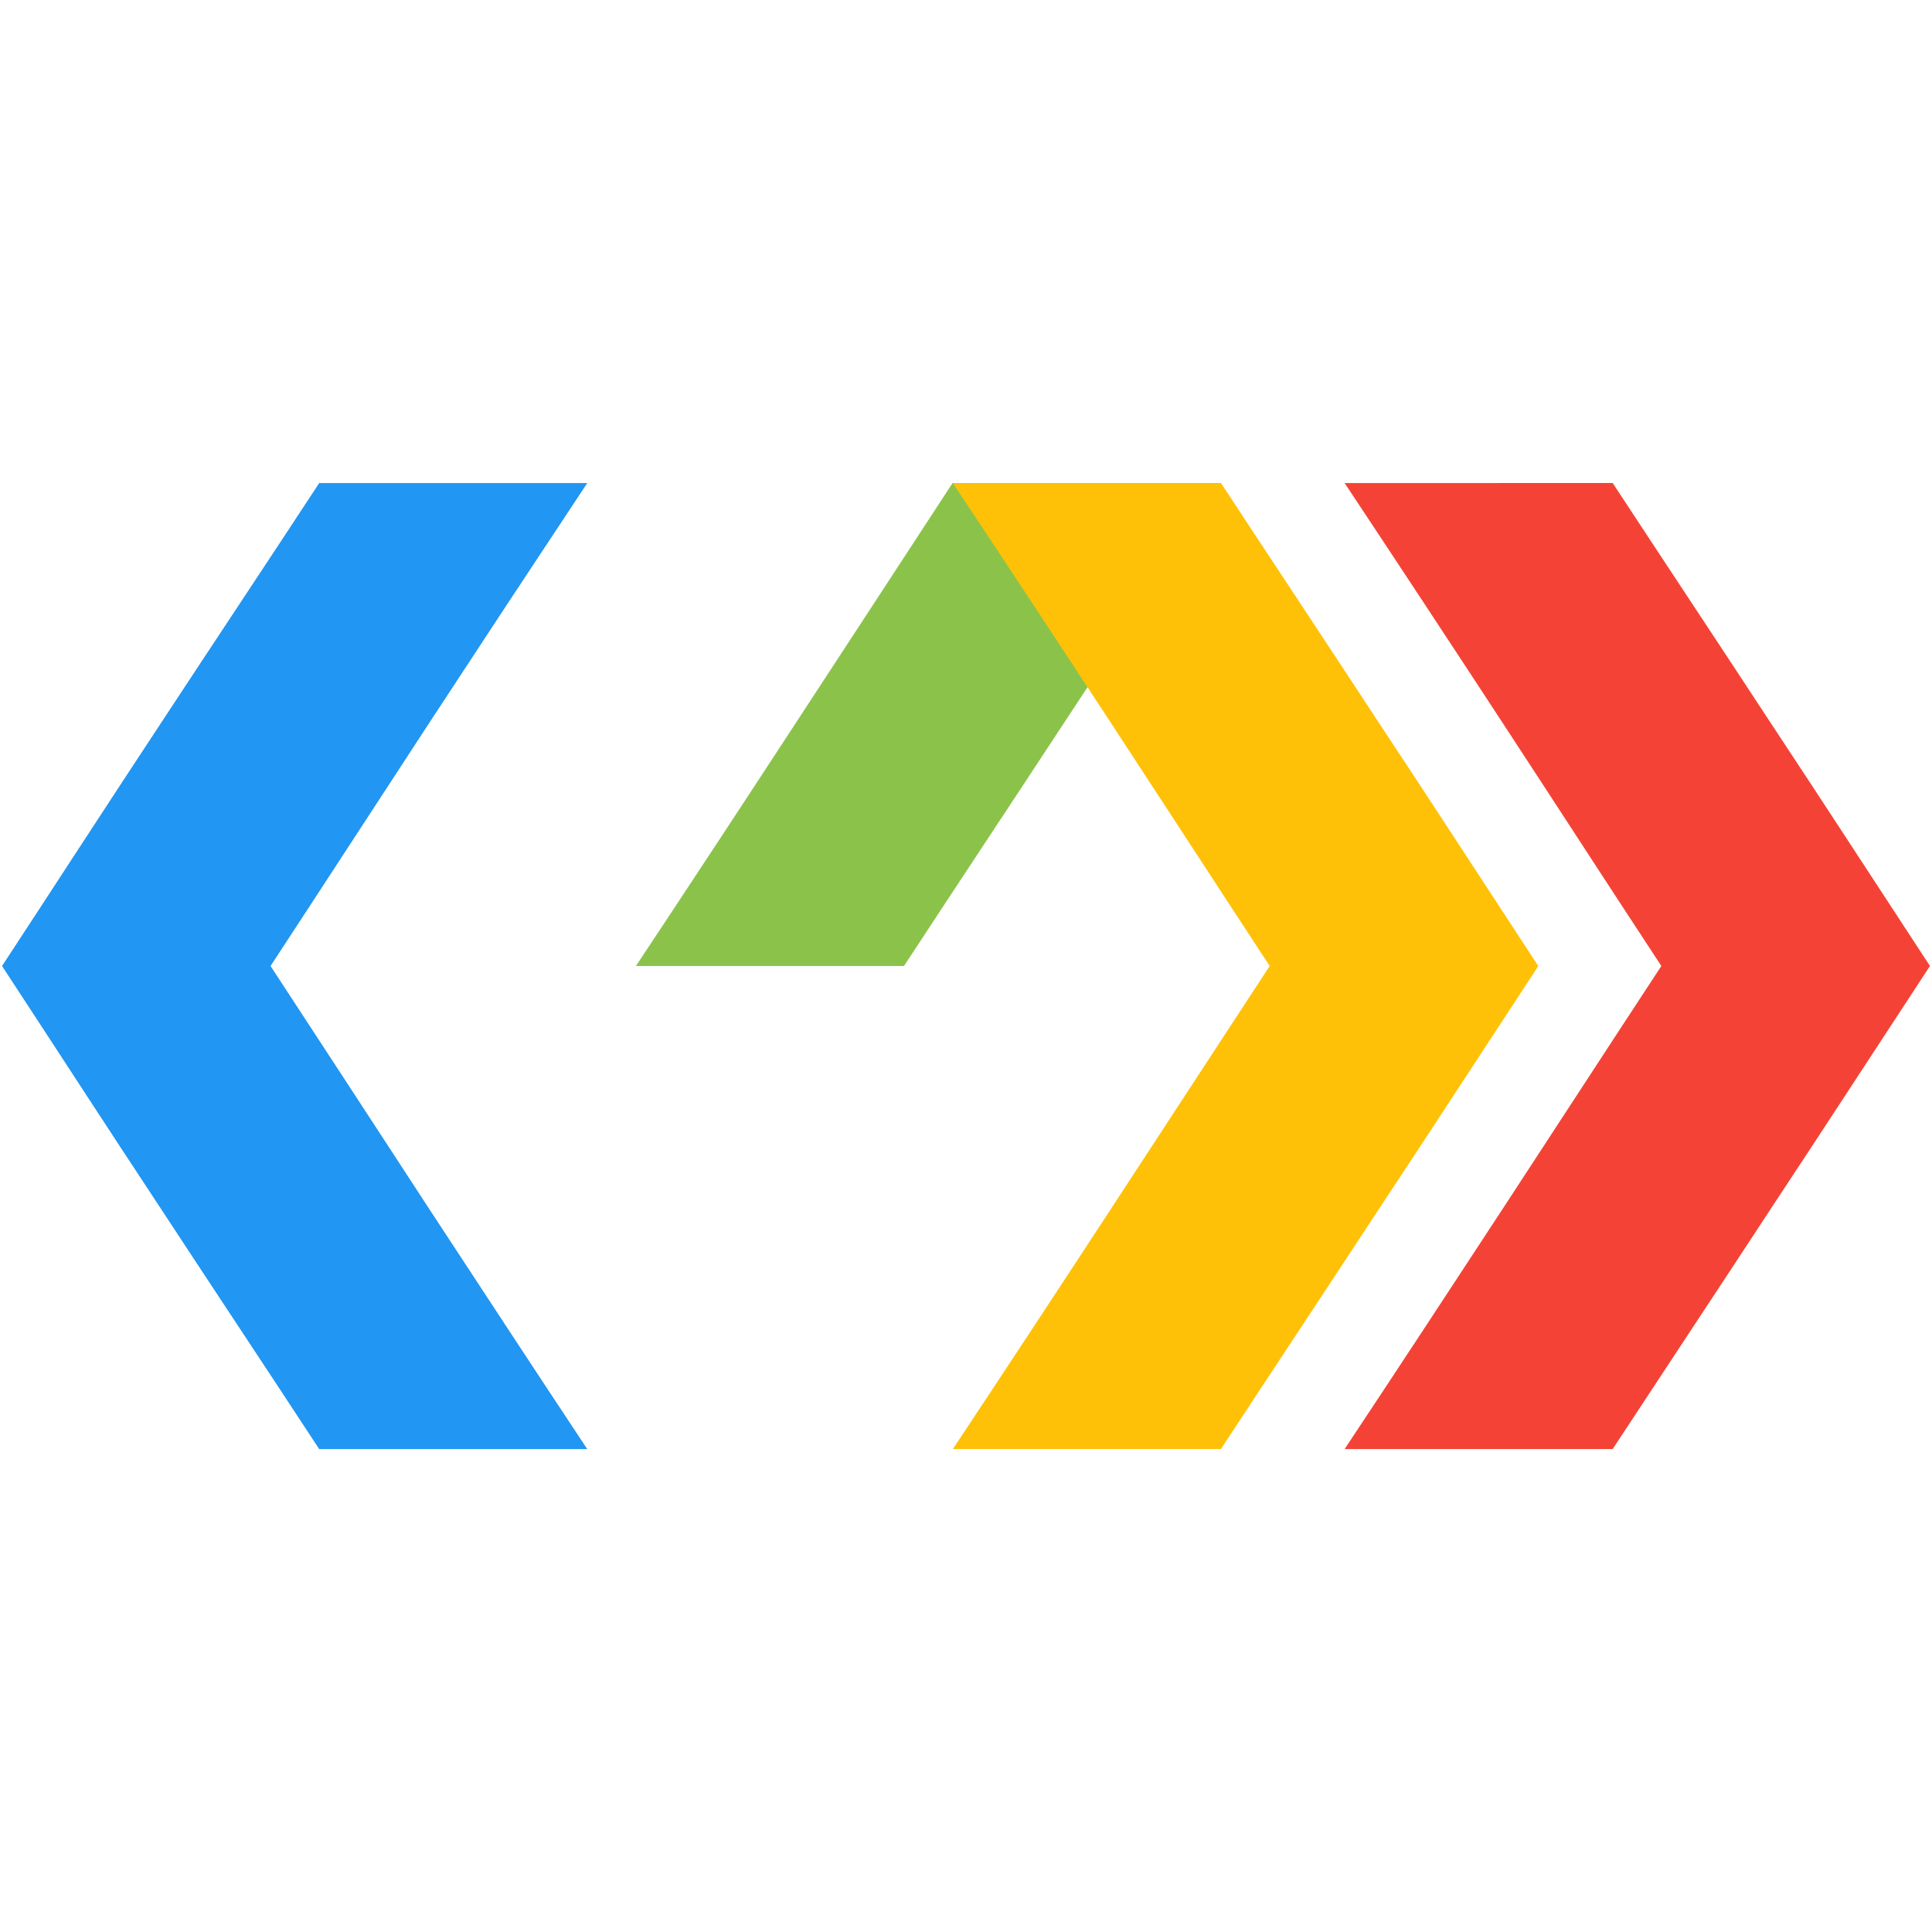
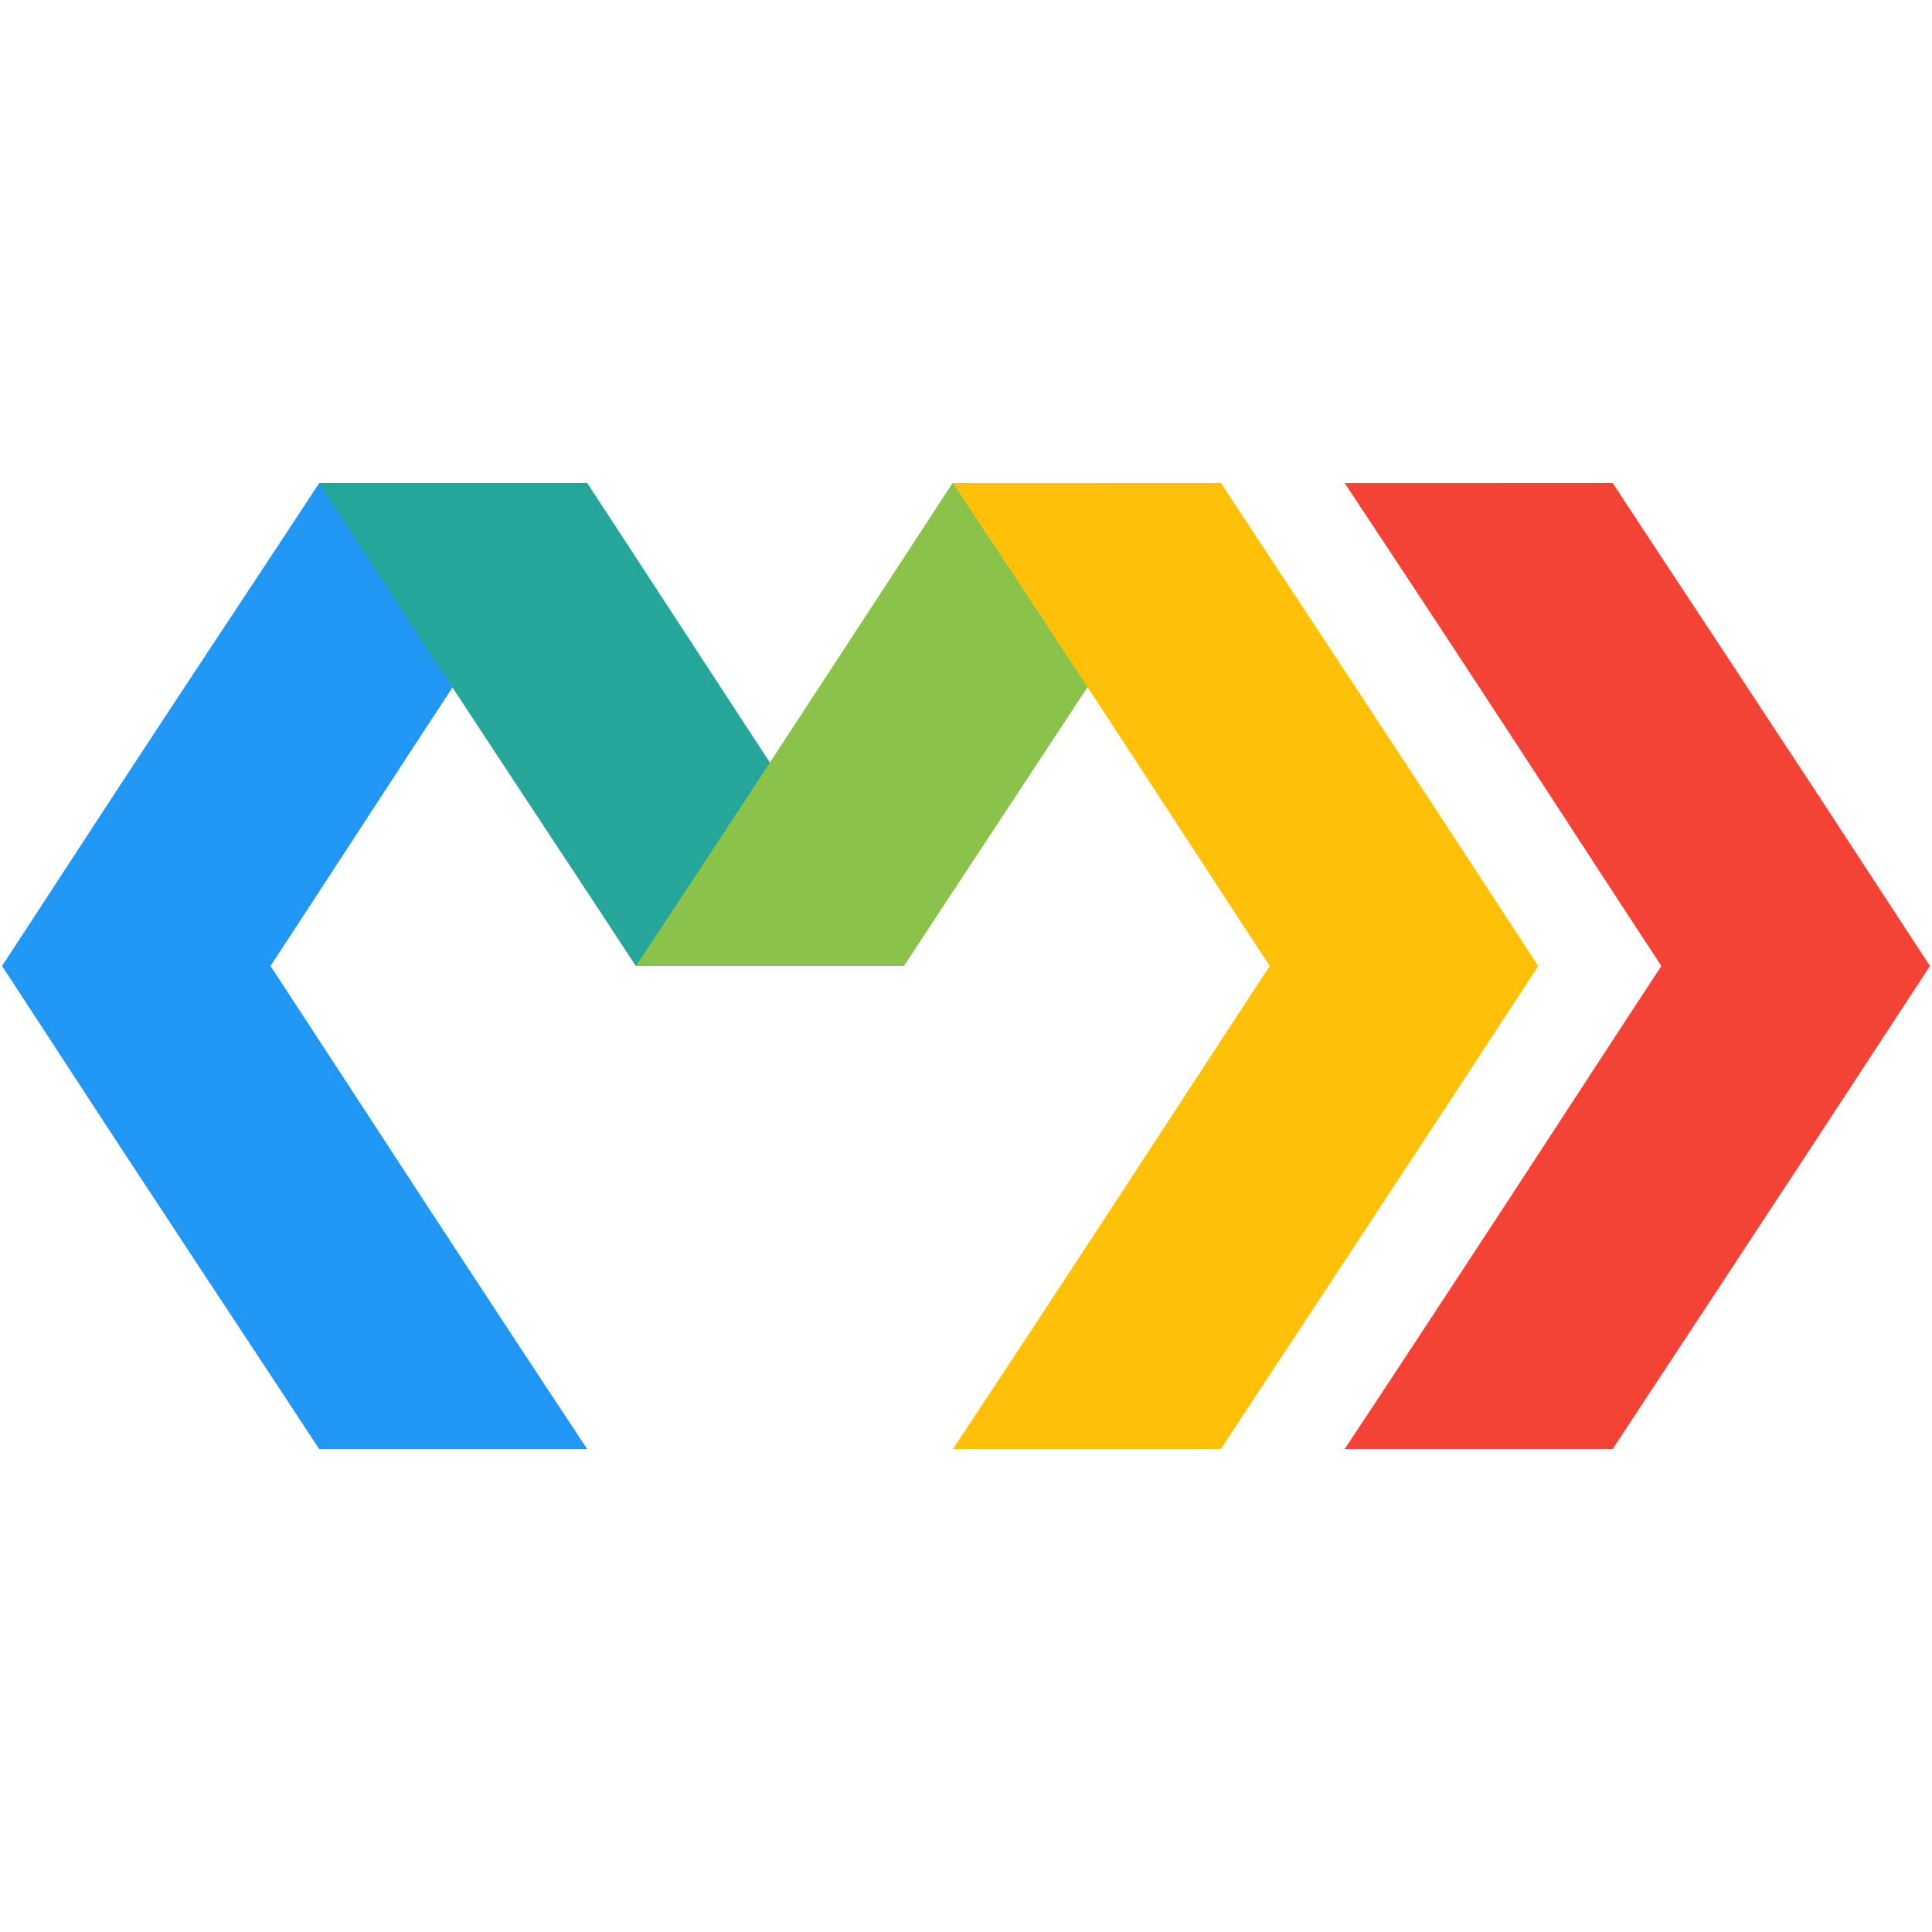
<svg xmlns="http://www.w3.org/2000/svg" viewBox="0 0 32 32">
  <path fill="#2196f3" d="M5.287 8.001c-.873 1.333-1.76 2.663-2.634 3.995C1.779 13.32.909 14.665.035 15.998L.038 16l-.003.002c.874 1.333 1.744 2.678 2.618 4 .873 1.332 1.76 2.665 2.634 4h4.44c-.885-1.333-1.757-2.667-2.632-4C6.225 18.67 5.353 17.33 4.481 16c.872-1.33 1.744-2.674 2.614-4.004q1.31-2.001 2.632-3.995Z" />
-   <path fill="#26a69a" d="gpuhost5.283 8.001-.002.001c.873 1.333 1.746 2.68 2.618 4 .874 1.333 1.76 2.665 2.632 3.998h4.442a703 703 0 0 1-2.632-3.998c-.871-1.33-1.742-2.67-2.614-4.002Z" />
+   <path fill="#26a69a" d="m5.283 8.001-.002.001c.873 1.333 1.746 2.68 2.618 4 .874 1.333 1.76 2.665 2.632 3.998h4.442a703 703 0 0 1-2.632-3.998c-.871-1.33-1.742-2.67-2.614-4.002Z" />
  <path fill="#8bc34a" d="m20.222 8.001.003.001c-.874 1.333-1.747 2.68-2.62 4-.874 1.333-1.759 2.665-2.632 3.998h-4.44q1.322-1.995 2.63-3.998c.872-1.33 1.743-2.67 2.615-4.002Z" />
  <path fill="#ffc107" d="M15.783 8.001q1.323 1.994 2.632 3.995c.871 1.33 1.743 2.674 2.615 4.004-.872 1.33-1.744 2.671-2.615 4.001Q17.106 22.004 15.783 24h4.44c.874-1.334 1.759-2.666 2.632-3.999.874-1.32 1.747-2.665 2.622-3.997L25.474 16l.003-.002c-.874-1.333-1.747-2.68-2.622-4.002-.873-1.332-1.758-2.664-2.632-3.996Z" />
  <path fill="#f44336" d="M22.271 8.001q1.323 1.994 2.632 3.995c.871 1.33 1.74 2.674 2.614 4.004-.874 1.33-1.743 2.671-2.614 4.001-.873 1.333-1.746 2.666-2.632 4h4.44c.874-1.332 1.759-2.666 2.632-3.999.874-1.322 1.747-2.667 2.622-4L31.962 16l.003-.002c-.874-1.333-1.747-2.68-2.622-4.002-.873-1.332-1.758-2.664-2.632-3.996Z" />
</svg>
